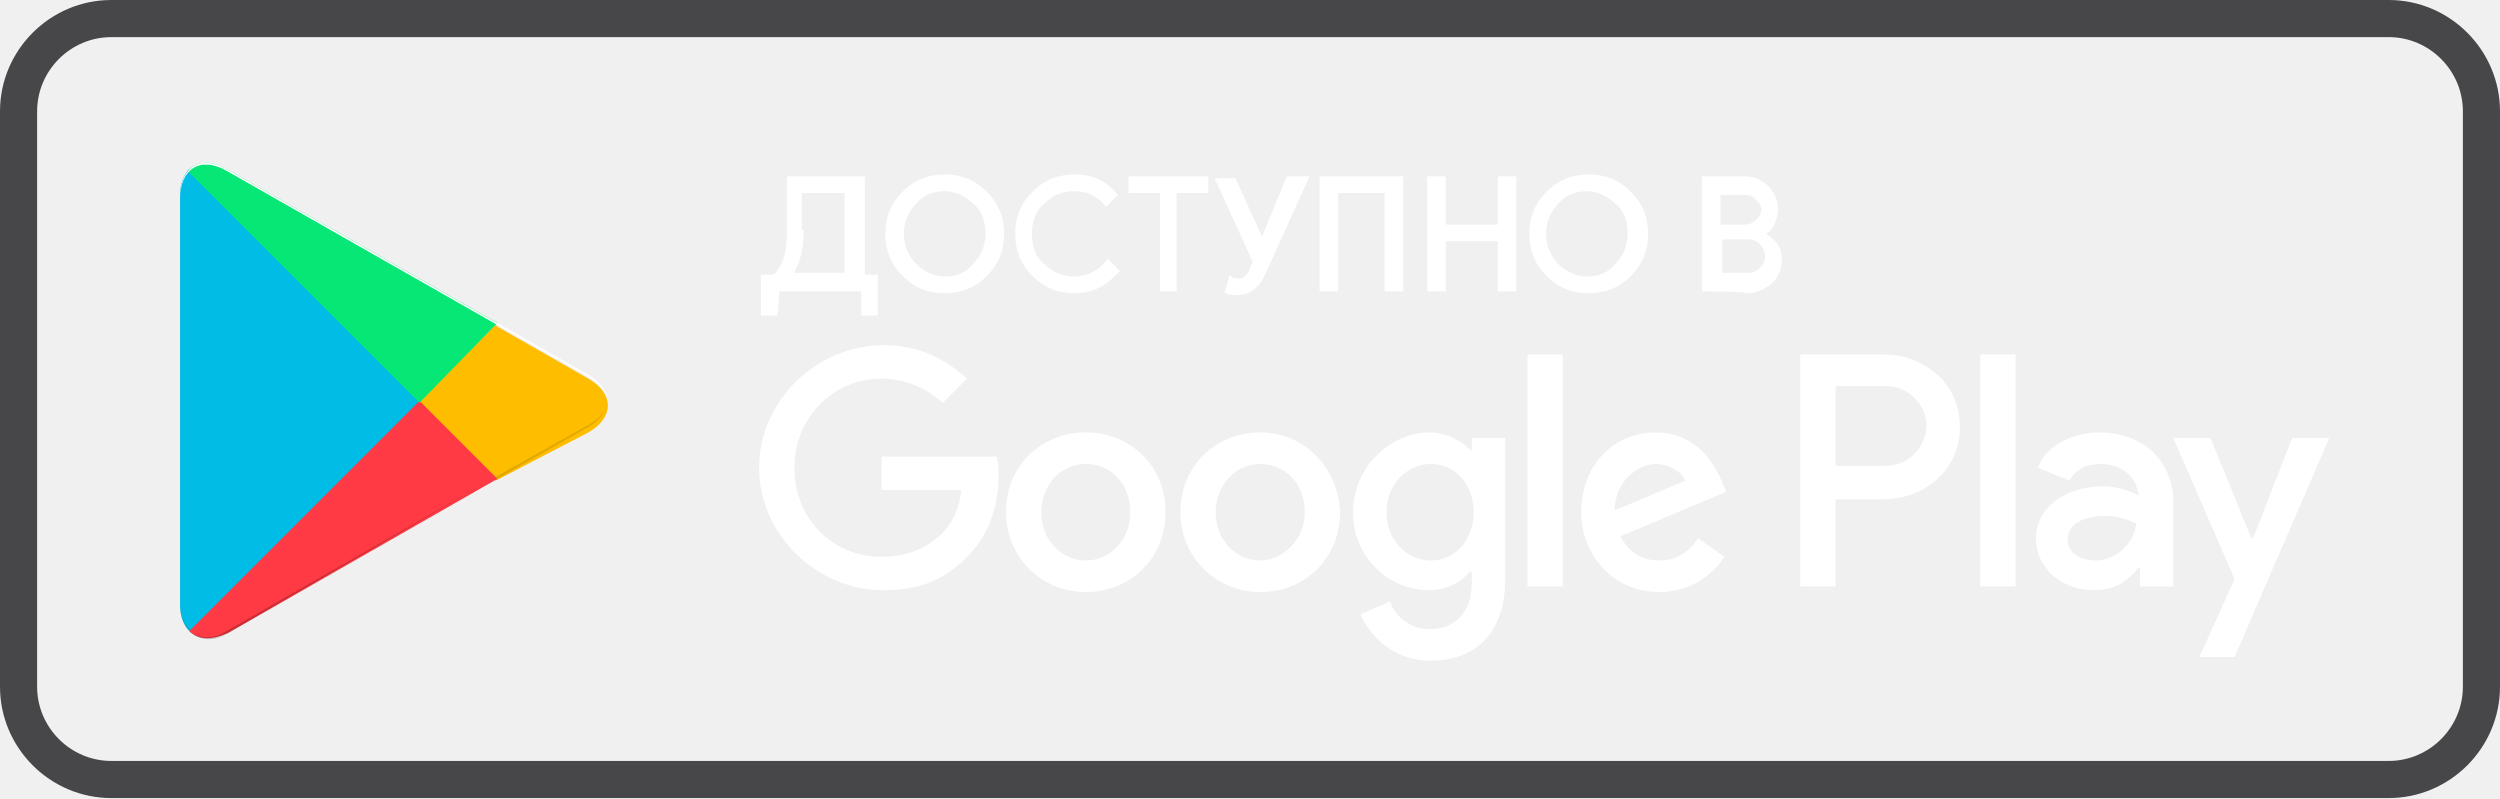
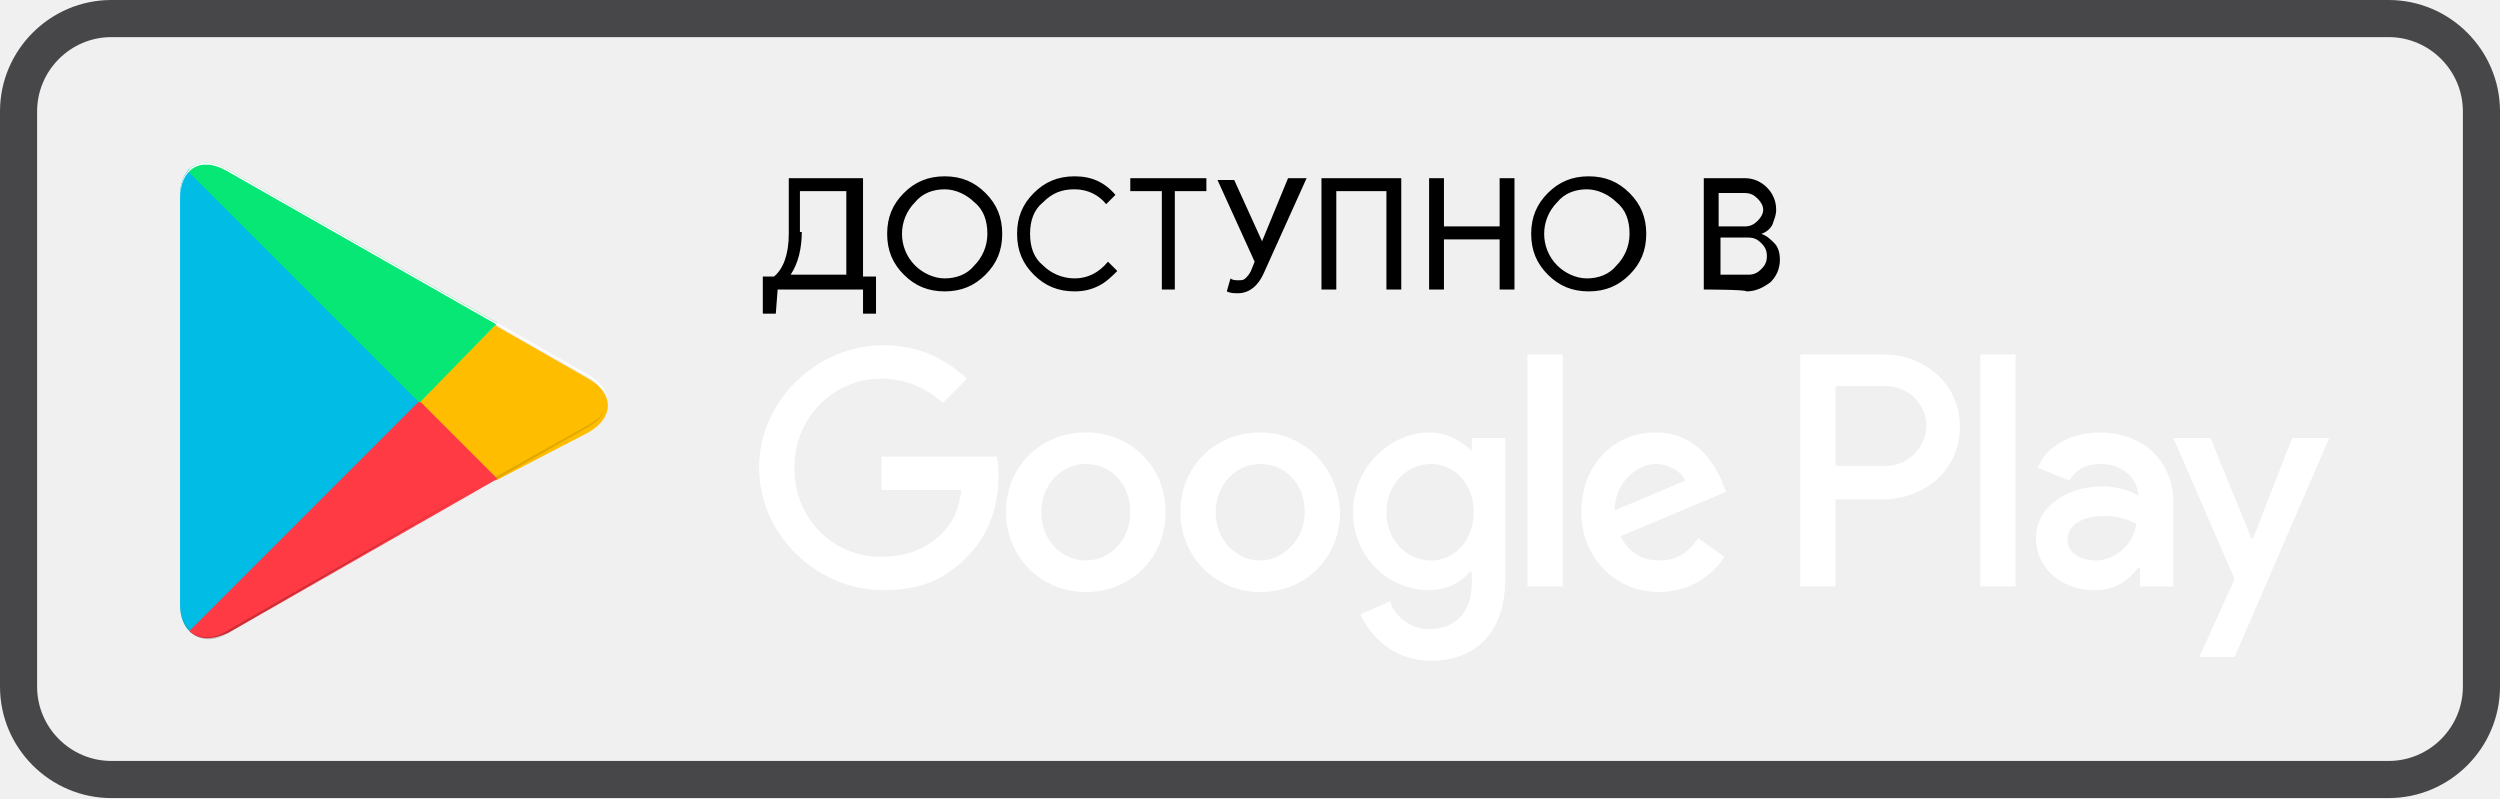
<svg xmlns="http://www.w3.org/2000/svg" viewBox="0 0 134.7 43">
  <path fill="#fff" d="M67.9 23.3c-2.4 0-4.3 1.8-4.3 4.3 0 2.4 1.9 4.3 4.3 4.3s4.3-1.8 4.3-4.3c-.1-2.5-2-4.3-4.3-4.3zm0 6.9c-1.3 0-2.4-1.1-2.4-2.6s1.1-2.6 2.4-2.6c1.3 0 2.4 1 2.4 2.6 0 1.5-1.2 2.6-2.4 2.6zm-9.4-6.9c-2.4 0-4.3 1.8-4.3 4.3 0 2.4 1.9 4.3 4.3 4.3s4.3-1.8 4.3-4.3-1.9-4.3-4.3-4.3zm0 6.9c-1.3 0-2.4-1.1-2.4-2.6s1.1-2.6 2.4-2.6c1.3 0 2.4 1 2.4 2.6 0 1.5-1.1 2.6-2.4 2.6zm-11-5.6v1.8h4.3c-.1 1-.5 1.8-1 2.3-.6.6-1.6 1.3-3.3 1.3-2.7 0-4.7-2.1-4.7-4.8s2.1-4.8 4.7-4.8c1.4 0 2.5.6 3.3 1.3l1.3-1.3c-1.1-1-2.5-1.8-4.5-1.8-3.6 0-6.7 3-6.7 6.6s3.1 6.6 6.7 6.6c2 0 3.4-.6 4.6-1.9 1.2-1.2 1.6-2.9 1.6-4.2 0-.4 0-.8-.1-1.1h-6.2zM92.8 26c-.4-1-1.4-2.7-3.6-2.7s-4 1.7-4 4.3c0 2.4 1.8 4.3 4.2 4.3 1.9 0 3.1-1.2 3.5-1.9l-1.4-1c-.5.7-1.1 1.2-2.1 1.2-.9 0-1.6-.4-2.1-1.3l5.7-2.4-.2-.5zM87 27.5c0-1.6 1.3-2.5 2.2-2.5.7 0 1.4.4 1.6.9L87 27.5zm-4.7 4.1h1.9V19.1h-1.9v12.5zm-3-7.3c-.5-.5-1.3-1-2.3-1-2.1 0-4.1 1.9-4.1 4.3s1.9 4.2 4.1 4.2c1 0 1.8-.5 2.2-1h.1v.6c0 1.6-.9 2.5-2.3 2.5-1.1 0-1.9-.8-2.1-1.5l-1.6.7c.5 1.1 1.7 2.5 3.8 2.5 2.2 0 4-1.3 4-4.4v-7.6h-1.8v.7zm-2.2 5.9c-1.3 0-2.4-1.1-2.4-2.6s1.1-2.6 2.4-2.6c1.3 0 2.3 1.1 2.3 2.6s-1 2.6-2.3 2.6zm24.4-11.1H97v12.5h1.9v-4.7h2.6c2.1 0 4.1-1.5 4.1-3.9s-2-3.9-4.1-3.9zm.1 6h-2.7v-4.3h2.7c1.4 0 2.2 1.2 2.2 2.1 0 1-.8 2.2-2.2 2.2zm11.5-1.8c-1.3 0-2.8.6-3.3 1.9l1.7.7c.4-.7 1-.9 1.7-.9 1 0 1.9.6 2 1.6v.1c-.3-.2-1.1-.5-1.9-.5-1.8 0-3.6 1-3.6 2.8 0 1.7 1.5 2.8 3.1 2.8 1.3 0 1.9-.6 2.4-1.2h.1v1h1.8v-4.8c-.2-2.3-1.9-3.5-4-3.5zm-.2 6.9c-.6 0-1.5-.3-1.5-1.1 0-1 1.1-1.3 2-1.3.8 0 1.2.2 1.7.4-.1 1.1-1.1 2-2.2 2zm10.6-6.6l-2.1 5.4h-.1l-2.2-5.4h-2l3.3 7.6-1.9 4.2h1.9l5.1-11.8h-2zm-16.8 8h1.9V19.1h-1.9v12.5z" />
  <path fill="#01bce4" d="M10.2 9.1c-.3.3-.5.8-.5 1.4v22.1c0 .6.2 1.1.5 1.4l.1.1 12.4-12.4v-.2L10.2 9.1z" />
  <path fill="#ffbd00" d="M26.7 25.9l-4.1-4.1v-.2l4.1-4.1.1.1 4.9 2.8c1.4.8 1.4 2.1 0 2.9l-5 2.6z" />
  <path fill="#ff3a44" d="M26.8 25.8l-4.2-4.2L10.2 34c.5.5 1.2.5 2.1.1l14.5-8.3" />
  <path fill="#06e775" d="M26.8 17.4L12.2 9.1c-.9-.5-1.6-.4-2.1.1l12.5 12.5 4.2-4.3z" />
  <path opacity=".2" d="M26.7 25.7L12.2 34c-.8.5-1.5.4-2 0l.1.1c.5.4 1.2.5 2 0l14.4-8.4z" />
  <path opacity=".12" d="M10.2 33.9c-.3-.3-.5-.8-.5-1.4v.1c0 .6.2 1.1.5 1.4v-.1zM31.7 22.9l-5 2.8.1.1 4.9-2.8c.7-.4 1-.9 1-1.4 0 .5-.3.9-1 1.3z" />
  <path fill="#fff" d="M12.2 9.2l19.5 11.1c.6.4 1 .8 1 1.3 0-.5-.3-1-1-1.4L12.2 9.1c-1.4-.8-2.5-.1-2.5 1.5v.1c0-1.6 1.1-2.3 2.5-1.5z" />
-   <g fill="#fff" stroke="#fff" stroke-width=".2" stroke-miterlimit="10">
+   <g stroke-width=".2" stroke-miterlimit="10">
    <path d="M41.8 16.9h-.7v-2h.6c.5-.4.8-1.2.8-2.3v-3h4v5.3h.7v2h-.7v-1.3h-4.6l-.1 1.3zm1.4-4.4c0 .9-.2 1.7-.6 2.3h3v-4.5h-2.5v2.2zM53.1 14.8c-.6.6-1.3.9-2.2.9s-1.6-.3-2.2-.9c-.6-.6-.9-1.3-.9-2.2s.3-1.6.9-2.2c.6-.6 1.3-.9 2.2-.9.9 0 1.6.3 2.2.9.6.6.9 1.3.9 2.2 0 .9-.3 1.6-.9 2.2zm-3.8-.5c.4.4 1 .7 1.6.7s1.2-.2 1.6-.7c.4-.4.7-1 .7-1.7s-.2-1.3-.7-1.7c-.4-.4-1-.7-1.6-.7s-1.2.2-1.6.7a2.413 2.413 0 0 0 0 3.4zM57.9 15.7c-.9 0-1.6-.3-2.2-.9-.6-.6-.9-1.3-.9-2.2 0-.9.3-1.6.9-2.2.6-.6 1.3-.9 2.2-.9.9 0 1.6.3 2.2 1l-.5.5c-.4-.5-1-.8-1.7-.8s-1.2.2-1.7.7c-.5.4-.7 1-.7 1.7s.2 1.3.7 1.7c.4.4 1 .7 1.7.7s1.3-.3 1.8-.9l.5.5c-.3.3-.6.6-1 .8-.4.2-.8.3-1.3.3zM63.4 15.6h-.8v-5.3h-1.7v-.7H65v.7h-1.7v5.3zM70.4 9.6l-2.3 5.1c-.3.7-.8 1.1-1.4 1.1-.2 0-.4 0-.6-.1l.2-.7c.1.1.3.1.4.1.2 0 .3 0 .4-.1s.2-.2.3-.4l.2-.5-2-4.4h.9L68 13l1.4-3.4h1zM71.2 15.6v-6h4.3v6h-.8v-5.3H72v5.3h-.8zM77 15.6v-6h.8v2.6h3V9.6h.8v6h-.8v-2.7h-3v2.7H77zM87.8 14.8c-.6.6-1.3.9-2.2.9s-1.6-.3-2.2-.9c-.6-.6-.9-1.3-.9-2.2s.3-1.6.9-2.2c.6-.6 1.3-.9 2.2-.9.9 0 1.6.3 2.2.9.6.6.9 1.3.9 2.2 0 .9-.3 1.6-.9 2.2zm-3.9-.5c.4.4 1 .7 1.6.7s1.2-.2 1.6-.7c.4-.4.7-1 .7-1.7s-.2-1.3-.7-1.7c-.4-.4-1-.7-1.6-.7s-1.2.2-1.6.7a2.413 2.413 0 0 0 0 3.4zM91.8 15.6v-6H94c.5 0 .9.2 1.2.5.3.3.5.7.5 1.2 0 .3-.1.5-.2.8-.1.2-.3.4-.6.5.3.1.5.3.7.5.2.2.3.5.3.9 0 .5-.2.9-.5 1.2-.4.3-.8.5-1.3.5 0-.1-2.3-.1-2.3-.1zm.8-3.4H94c.3 0 .5-.1.7-.3.2-.2.3-.4.3-.6s-.1-.4-.3-.6c-.2-.2-.4-.3-.7-.3h-1.4v1.8zm0 2.6h1.6c.3 0 .5-.1.7-.3.2-.2.3-.4.3-.7s-.1-.5-.3-.7-.4-.3-.7-.3h-1.5v2z" />
  </g>
  <path fill="#47474a" d="M128.7 2c2.2 0 4 1.8 4 4v31c0 2.2-1.8 4-4 4H6c-2.2 0-4-1.8-4-4V6c0-2.2 1.8-4 4-4h122.7m0-2H6C2.7 0 0 2.7 0 6v31c0 3.3 2.7 6 6 6h122.7c3.3 0 6-2.7 6-6V6c0-3.3-2.7-6-6-6z" />
</svg>
